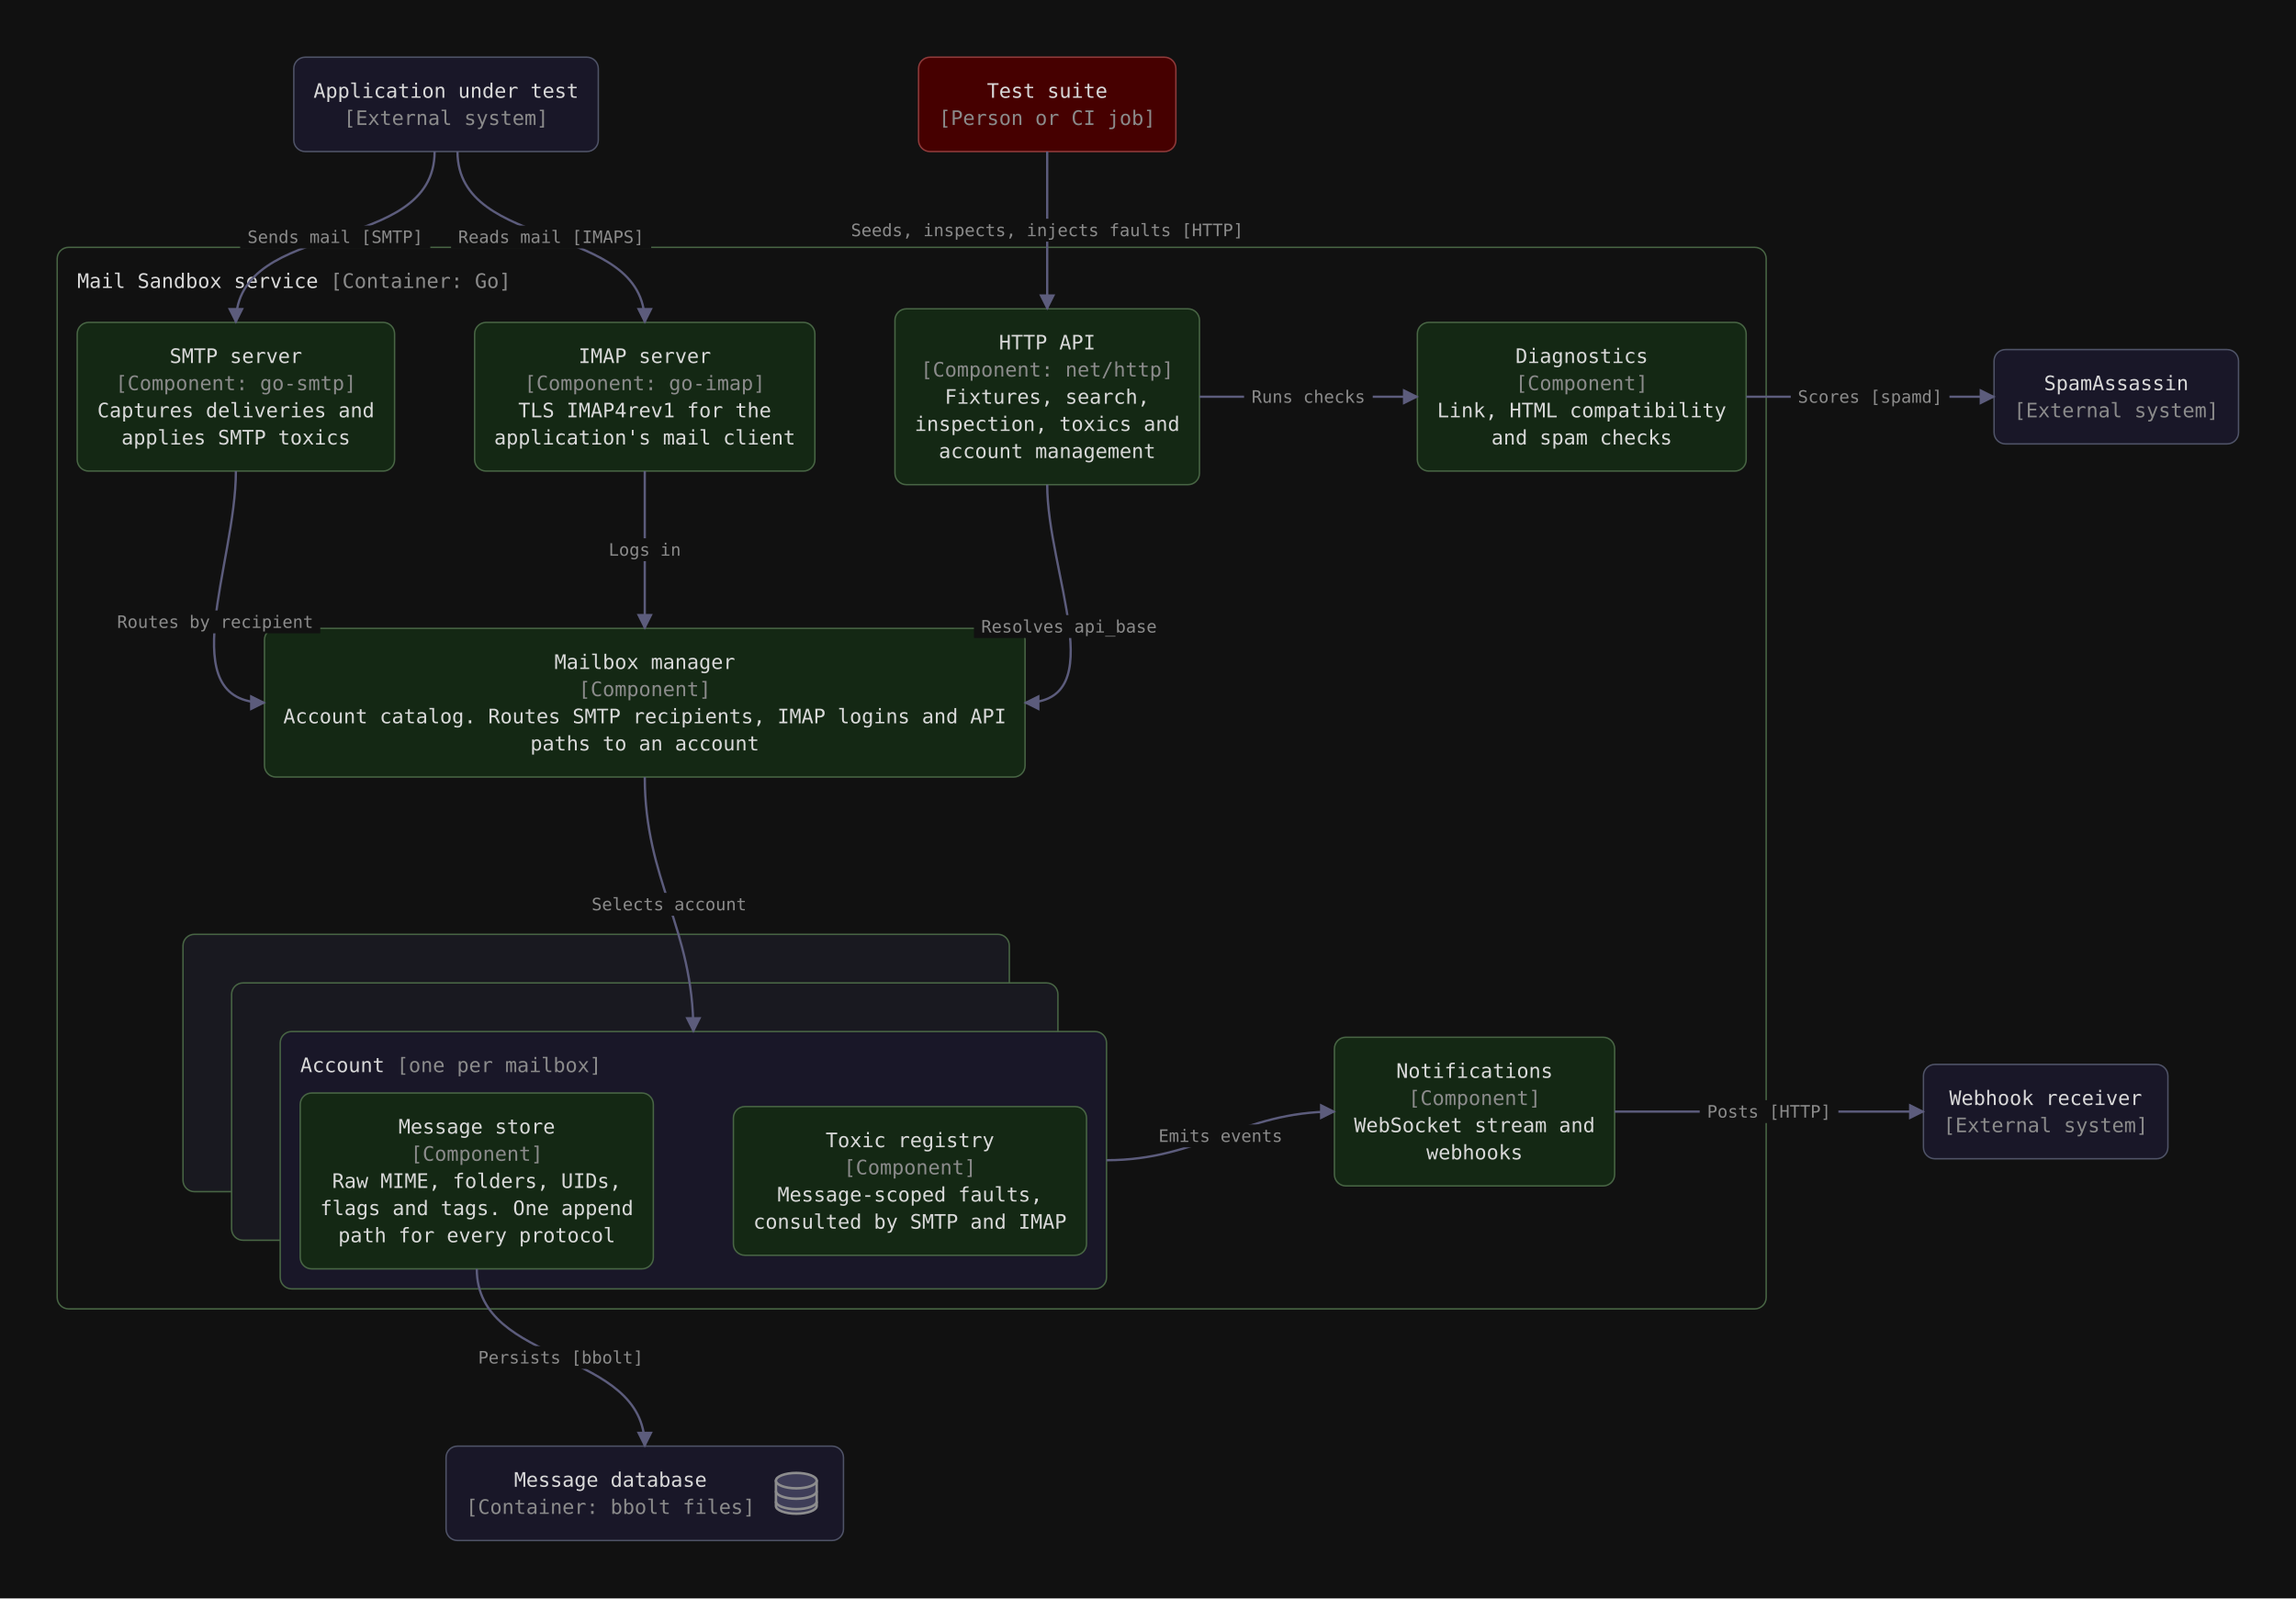
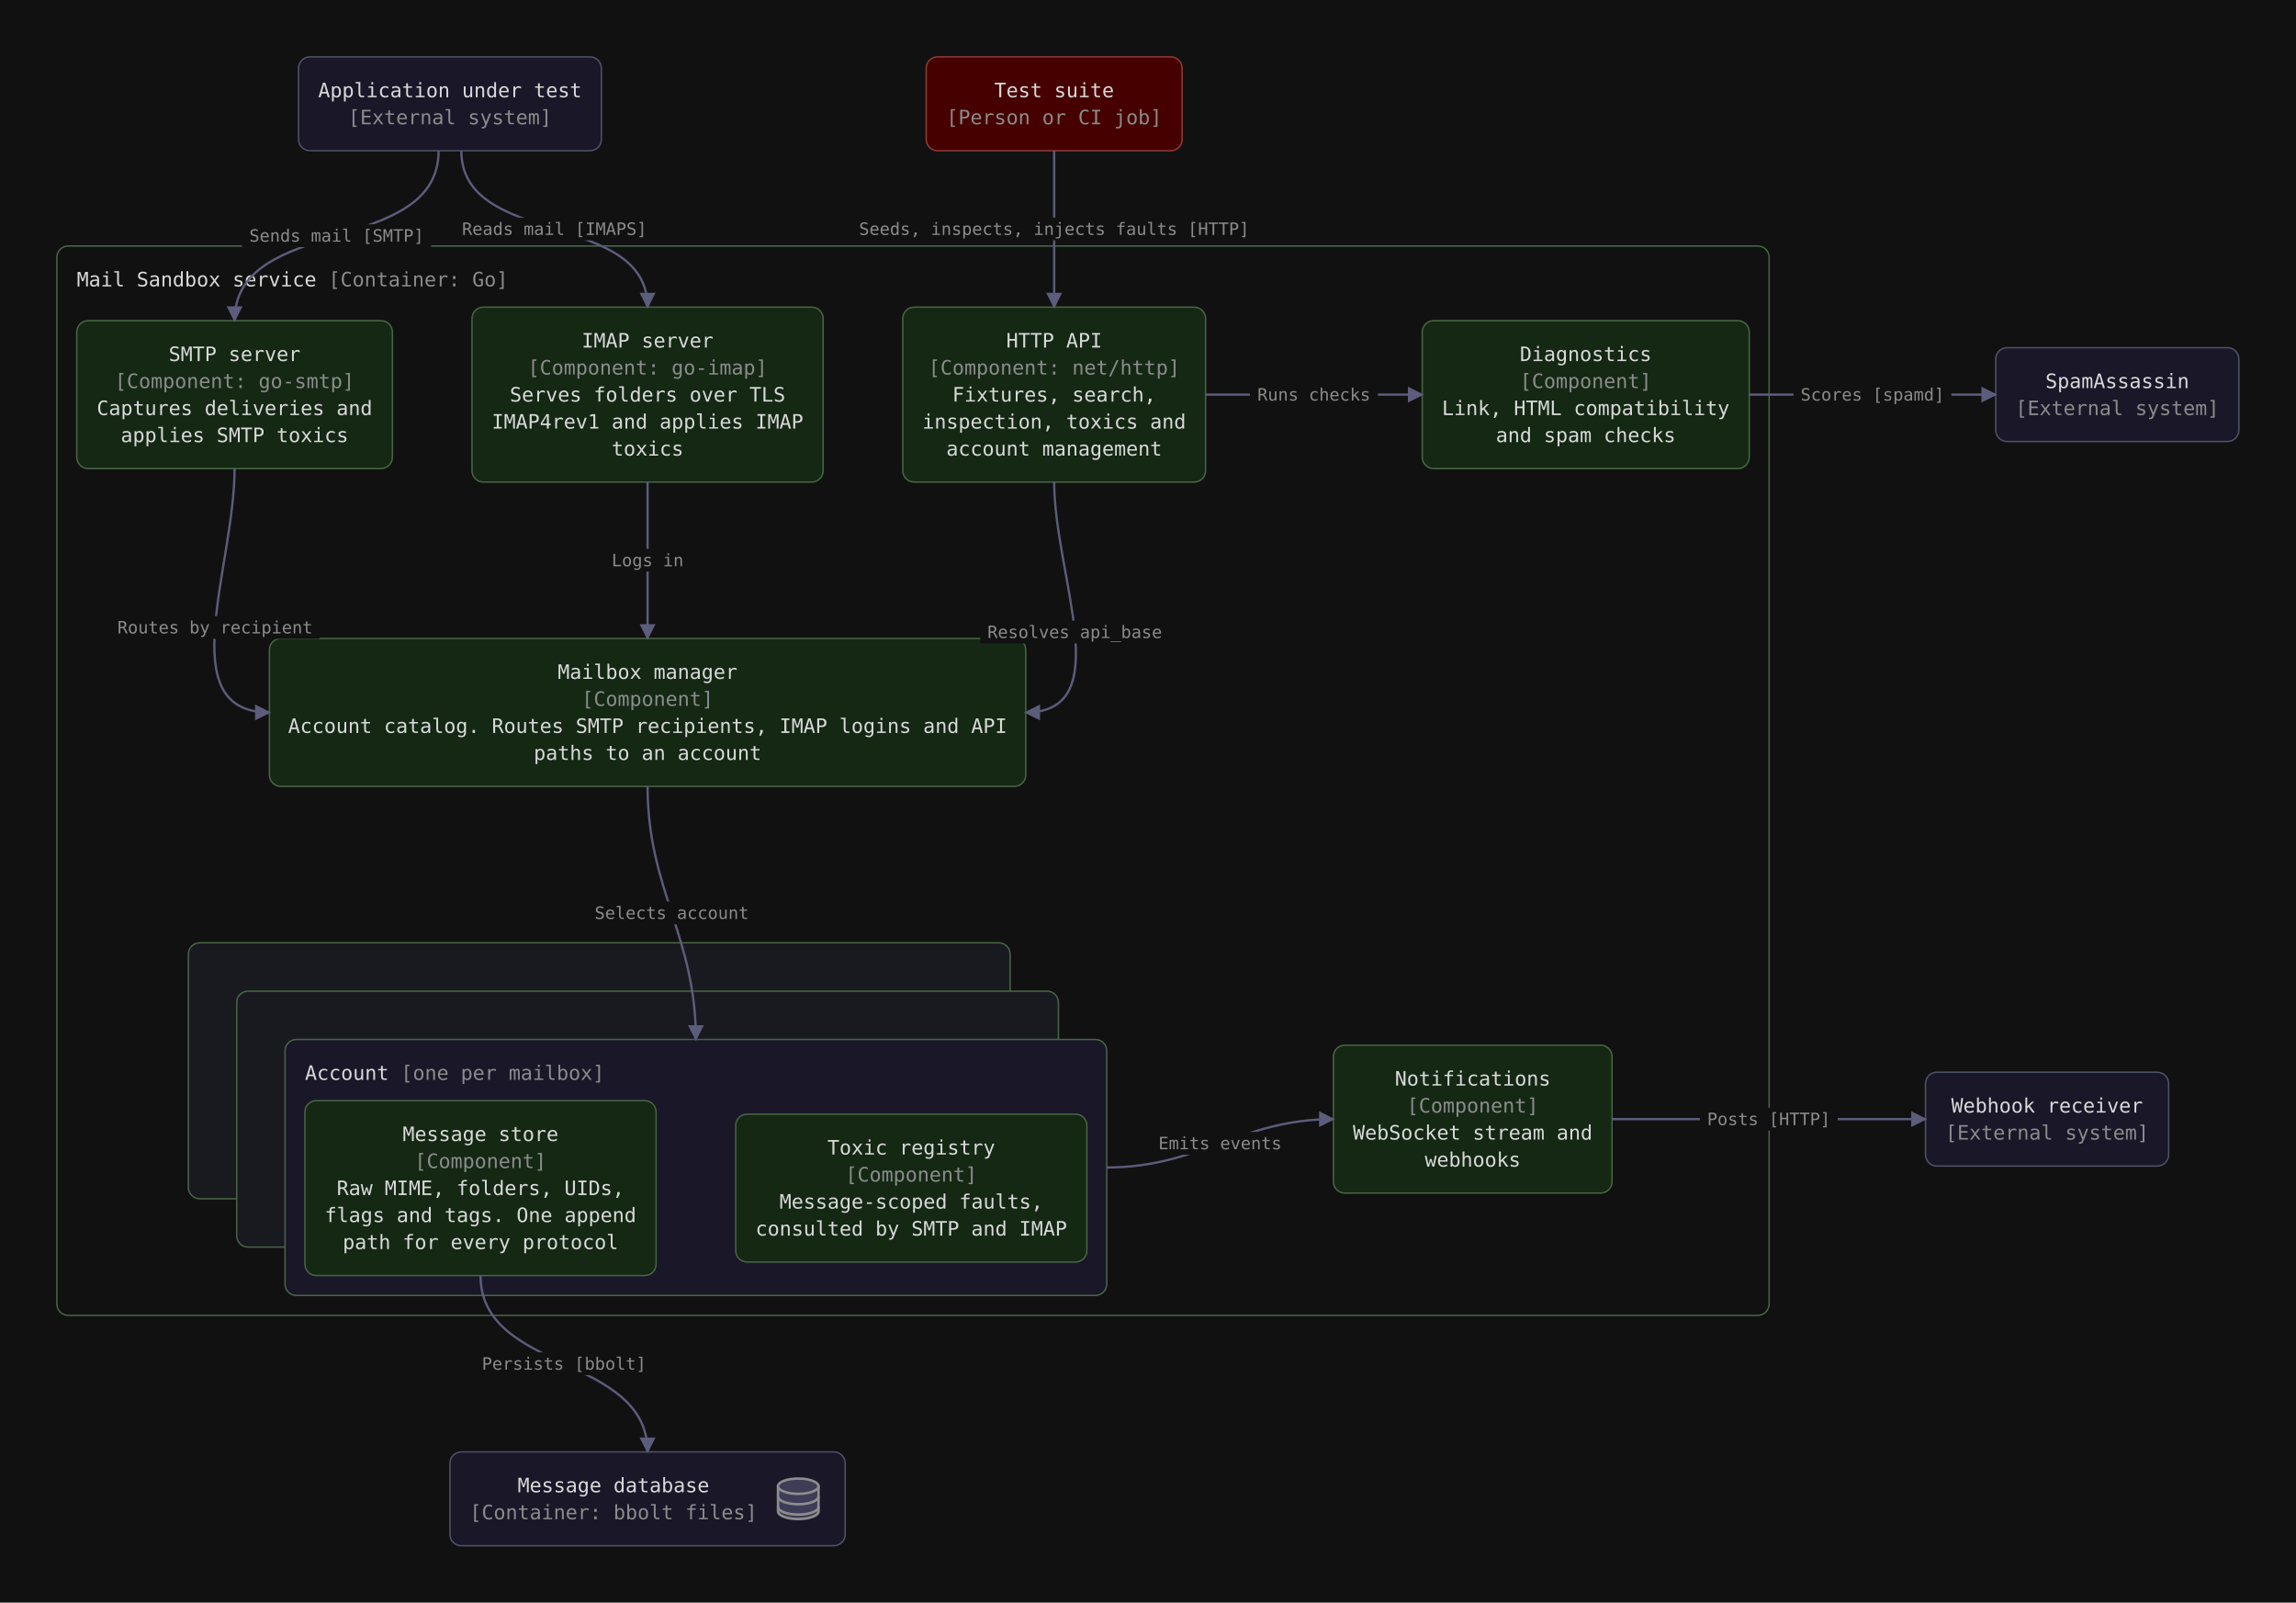
- <svg xmlns="http://www.w3.org/2000/svg" width="1606" height="1118" viewBox="0 0 1606 1118" font-family="'DejaVu Sans Mono', 'Menlo', 'Consolas', 'Liberation Mono', 'Courier New', monospace" font-size="14px">
+ <svg xmlns="http://www.w3.org/2000/svg" width="1615" height="1127" viewBox="0 0 1615 1127" font-family="'DejaVu Sans Mono', 'Menlo', 'Consolas', 'Liberation Mono', 'Courier New', monospace" font-size="14px">
  <defs>
    <marker id="arrow-5c5c7c" viewBox="0 0 10 10" refX="9" refY="5" markerWidth="7" markerHeight="7" orient="auto-start-reverse">
      <path d="M 0 0 L 10 5 L 0 10 z" fill="#5c5c7c" />
    </marker>
    <marker id="arrow-5c5c7c-back" viewBox="0 0 10 10" refX="9" refY="5" markerWidth="7" markerHeight="7" orient="auto-start-reverse">
      <path d="M 0 0 L 10 5 L 0 10 z" fill="#5c5c7c" />
    </marker>
  </defs>
-   <rect x="0" y="0" width="1606" height="1118" fill="#111111" />
-   <path d="M48 173 H1227.4 a8 8 0 0 1 8 8 V907.5 a8 8 0 0 1 -8 8 H48 a8 8 0 0 1 -8 -8 V181 a8 8 0 0 1 8 -8 Z" fill="none" stroke="#486544" />
+   <rect x="0" y="0" width="1615" height="1127" fill="#111111" />
+   <path d="M48 173 H1236.4 a8 8 0 0 1 8 8 V917 a8 8 0 0 1 -8 8 H48 a8 8 0 0 1 -8 -8 V181 a8 8 0 0 1 8 -8 Z" fill="none" stroke="#486544" />
  <text x="54" y="201.4" fill="#d9d9d9" text-anchor="start">Mail Sandbox service <tspan fill="#8b8b8b">[Container: Go]</tspan>
  </text>
-   <path d="M340 225.5 H562 a8 8 0 0 1 8 8 V321.5 a8 8 0 0 1 -8 8 H340 a8 8 0 0 1 -8 -8 V233.5 a8 8 0 0 1 8 -8 Z" fill="#142814" stroke="#486544" />
-   <text x="451" y="253.9" fill="#d9d9d9" text-anchor="middle">IMAP server</text>
-   <text x="451" y="272.9" fill="#8b8b8b" text-anchor="middle">[Component: go-imap]</text>
-   <text x="451" y="291.9" fill="#d9d9d9" text-anchor="middle">TLS IMAP4rev1 for the</text>
-   <text x="451" y="310.9" fill="#d9d9d9" text-anchor="middle">application's mail client</text>
+   <path d="M340 216 H571 a8 8 0 0 1 8 8 V331 a8 8 0 0 1 -8 8 H340 a8 8 0 0 1 -8 -8 V224 a8 8 0 0 1 8 -8 Z" fill="#142814" stroke="#486544" />
+   <text x="455.5" y="244.4" fill="#d9d9d9" text-anchor="middle">IMAP server</text>
+   <text x="455.5" y="263.4" fill="#8b8b8b" text-anchor="middle">[Component: go-imap]</text>
+   <text x="455.5" y="282.4" fill="#d9d9d9" text-anchor="middle">Serves folders over TLS</text>
+   <text x="455.5" y="301.4" fill="#d9d9d9" text-anchor="middle">IMAP4rev1 and applies IMAP</text>
+   <text x="455.5" y="320.4" fill="#d9d9d9" text-anchor="middle">toxics</text>
  <path d="M62 225.5 H268 a8 8 0 0 1 8 8 V321.5 a8 8 0 0 1 -8 8 H62 a8 8 0 0 1 -8 -8 V233.5 a8 8 0 0 1 8 -8 Z" fill="#142814" stroke="#486544" />
  <text x="165" y="253.9" fill="#d9d9d9" text-anchor="middle">SMTP server</text>
  <text x="165" y="272.9" fill="#8b8b8b" text-anchor="middle">[Component: go-smtp]</text>
  <text x="165" y="291.9" fill="#d9d9d9" text-anchor="middle">Captures deliveries and</text>
  <text x="165" y="310.9" fill="#d9d9d9" text-anchor="middle">applies SMTP toxics</text>
-   <path d="M634 216 H831 a8 8 0 0 1 8 8 V331 a8 8 0 0 1 -8 8 H634 a8 8 0 0 1 -8 -8 V224 a8 8 0 0 1 8 -8 Z" fill="#142814" stroke="#486544" />
-   <text x="732.5" y="244.4" fill="#d9d9d9" text-anchor="middle">HTTP API</text>
-   <text x="732.5" y="263.4" fill="#8b8b8b" text-anchor="middle">[Component: net/http]</text>
-   <text x="732.5" y="282.4" fill="#d9d9d9" text-anchor="middle">Fixtures, search,</text>
-   <text x="732.5" y="301.4" fill="#d9d9d9" text-anchor="middle">inspection, toxics and</text>
-   <text x="732.5" y="320.4" fill="#d9d9d9" text-anchor="middle">account management</text>
-   <path d="M193 439.5 H709 a8 8 0 0 1 8 8 V535.5 a8 8 0 0 1 -8 8 H193 a8 8 0 0 1 -8 -8 V447.5 a8 8 0 0 1 8 -8 Z" fill="#142814" stroke="#486544" />
-   <text x="451" y="467.9" fill="#d9d9d9" text-anchor="middle">Mailbox manager</text>
-   <text x="451" y="486.9" fill="#8b8b8b" text-anchor="middle">[Component]</text>
-   <text x="451" y="505.9" fill="#d9d9d9" text-anchor="middle">Account catalog. Routes SMTP recipients, IMAP logins and API</text>
-   <text x="451" y="524.9" fill="#d9d9d9" text-anchor="middle">paths to an account</text>
-   <path d="M136 653.5 H698 a8 8 0 0 1 8 8 V825.5 a8 8 0 0 1 -8 8 H136 a8 8 0 0 1 -8 -8 V661.5 a8 8 0 0 1 8 -8 Z" fill="#191920" stroke="#486544" />
-   <path d="M170 687.5 H732 a8 8 0 0 1 8 8 V859.5 a8 8 0 0 1 -8 8 H170 a8 8 0 0 1 -8 -8 V695.5 a8 8 0 0 1 8 -8 Z" fill="#191920" stroke="#486544" />
-   <path d="M204 721.5 H766 a8 8 0 0 1 8 8 V893.5 a8 8 0 0 1 -8 8 H204 a8 8 0 0 1 -8 -8 V729.5 a8 8 0 0 1 8 -8 Z" fill="#191728" stroke="#486544" />
-   <text x="210" y="749.9" fill="#d9d9d9" text-anchor="start">Account <tspan fill="#8b8b8b">[one per mailbox]</tspan>
+   <path d="M643 216 H840 a8 8 0 0 1 8 8 V331 a8 8 0 0 1 -8 8 H643 a8 8 0 0 1 -8 -8 V224 a8 8 0 0 1 8 -8 Z" fill="#142814" stroke="#486544" />
+   <text x="741.5" y="244.4" fill="#d9d9d9" text-anchor="middle">HTTP API</text>
+   <text x="741.5" y="263.4" fill="#8b8b8b" text-anchor="middle">[Component: net/http]</text>
+   <text x="741.5" y="282.4" fill="#d9d9d9" text-anchor="middle">Fixtures, search,</text>
+   <text x="741.5" y="301.4" fill="#d9d9d9" text-anchor="middle">inspection, toxics and</text>
+   <text x="741.5" y="320.4" fill="#d9d9d9" text-anchor="middle">account management</text>
+   <path d="M197.5 449 H713.5 a8 8 0 0 1 8 8 V545 a8 8 0 0 1 -8 8 H197.5 a8 8 0 0 1 -8 -8 V457 a8 8 0 0 1 8 -8 Z" fill="#142814" stroke="#486544" />
+   <text x="455.5" y="477.4" fill="#d9d9d9" text-anchor="middle">Mailbox manager</text>
+   <text x="455.5" y="496.4" fill="#8b8b8b" text-anchor="middle">[Component]</text>
+   <text x="455.5" y="515.4" fill="#d9d9d9" text-anchor="middle">Account catalog. Routes SMTP recipients, IMAP logins and API</text>
+   <text x="455.5" y="534.4" fill="#d9d9d9" text-anchor="middle">paths to an account</text>
+   <path d="M140.5 663 H702.5 a8 8 0 0 1 8 8 V835 a8 8 0 0 1 -8 8 H140.5 a8 8 0 0 1 -8 -8 V671 a8 8 0 0 1 8 -8 Z" fill="#191920" stroke="#486544" />
+   <path d="M174.5 697 H736.5 a8 8 0 0 1 8 8 V869 a8 8 0 0 1 -8 8 H174.5 a8 8 0 0 1 -8 -8 V705 a8 8 0 0 1 8 -8 Z" fill="#191920" stroke="#486544" />
+   <path d="M208.5 731 H770.5 a8 8 0 0 1 8 8 V903 a8 8 0 0 1 -8 8 H208.5 a8 8 0 0 1 -8 -8 V739 a8 8 0 0 1 8 -8 Z" fill="#191728" stroke="#486544" />
+   <text x="214.5" y="759.4" fill="#d9d9d9" text-anchor="start">Account <tspan fill="#8b8b8b">[one per mailbox]</tspan>
  </text>
-   <path d="M218 764.5 H449 a8 8 0 0 1 8 8 V879.5 a8 8 0 0 1 -8 8 H218 a8 8 0 0 1 -8 -8 V772.5 a8 8 0 0 1 8 -8 Z" fill="#142814" stroke="#486544" />
-   <text x="333.5" y="792.9" fill="#d9d9d9" text-anchor="middle">Message store</text>
-   <text x="333.5" y="811.9" fill="#8b8b8b" text-anchor="middle">[Component]</text>
-   <text x="333.5" y="830.9" fill="#d9d9d9" text-anchor="middle">Raw MIME, folders, UIDs,</text>
-   <text x="333.5" y="849.9" fill="#d9d9d9" text-anchor="middle">flags and tags. One append</text>
-   <text x="333.5" y="868.9" fill="#d9d9d9" text-anchor="middle">path for every protocol</text>
-   <path d="M521 774 H752 a8 8 0 0 1 8 8 V870 a8 8 0 0 1 -8 8 H521 a8 8 0 0 1 -8 -8 V782 a8 8 0 0 1 8 -8 Z" fill="#142814" stroke="#486544" />
-   <text x="636.5" y="802.4" fill="#d9d9d9" text-anchor="middle">Toxic registry</text>
-   <text x="636.5" y="821.4" fill="#8b8b8b" text-anchor="middle">[Component]</text>
-   <text x="636.5" y="840.4" fill="#d9d9d9" text-anchor="middle">Message-scoped faults,</text>
-   <text x="636.5" y="859.4" fill="#d9d9d9" text-anchor="middle">consulted by SMTP and IMAP</text>
-   <path d="M999.4 225.5 H1213.4 a8 8 0 0 1 8 8 V321.5 a8 8 0 0 1 -8 8 H999.4 a8 8 0 0 1 -8 -8 V233.5 a8 8 0 0 1 8 -8 Z" fill="#142814" stroke="#486544" />
-   <text x="1106.4" y="253.9" fill="#d9d9d9" text-anchor="middle">Diagnostics</text>
-   <text x="1106.4" y="272.9" fill="#8b8b8b" text-anchor="middle">[Component]</text>
-   <text x="1106.4" y="291.9" fill="#d9d9d9" text-anchor="middle">Link, HTML compatibility</text>
-   <text x="1106.4" y="310.9" fill="#d9d9d9" text-anchor="middle">and spam checks</text>
-   <path d="M941.4 725.5 H1121.4 a8 8 0 0 1 8 8 V821.5 a8 8 0 0 1 -8 8 H941.4 a8 8 0 0 1 -8 -8 V733.5 a8 8 0 0 1 8 -8 Z" fill="#142814" stroke="#486544" />
-   <text x="1031.4" y="753.9" fill="#d9d9d9" text-anchor="middle">Notifications</text>
-   <text x="1031.4" y="772.9" fill="#8b8b8b" text-anchor="middle">[Component]</text>
-   <text x="1031.4" y="791.9" fill="#d9d9d9" text-anchor="middle">WebSocket stream and</text>
-   <text x="1031.4" y="810.9" fill="#d9d9d9" text-anchor="middle">webhooks</text>
-   <path d="M213.5 40 H410.5 a8 8 0 0 1 8 8 V98 a8 8 0 0 1 -8 8 H213.5 a8 8 0 0 1 -8 -8 V48 a8 8 0 0 1 8 -8 Z" fill="#191728" stroke="#4f5367" />
-   <text x="312" y="68.4" fill="#d9d9d9" text-anchor="middle">Application under test</text>
-   <text x="312" y="87.4" fill="#8b8b8b" text-anchor="middle">[External system]</text>
-   <path d="M650.5 40 H814.5 a8 8 0 0 1 8 8 V98 a8 8 0 0 1 -8 8 H650.5 a8 8 0 0 1 -8 -8 V48 a8 8 0 0 1 8 -8 Z" fill="#460000" stroke="#8f3a3a" />
-   <text x="732.5" y="68.4" fill="#d9d9d9" text-anchor="middle">Test suite</text>
-   <text x="732.5" y="87.4" fill="#8b8b8b" text-anchor="middle">[Person or CI job]</text>
-   <path d="M320 1011.5 H582 a8 8 0 0 1 8 8 V1069.5 a8 8 0 0 1 -8 8 H320 a8 8 0 0 1 -8 -8 V1019.5 a8 8 0 0 1 8 -8 Z" fill="#191728" stroke="#4f5367" />
-   <text x="427" y="1039.9" fill="#d9d9d9" text-anchor="middle">Message database</text>
-   <text x="427" y="1058.9" fill="#8b8b8b" text-anchor="middle">[Container: bbolt files]</text>
-   <g transform="translate(538 1025.5) scale(1.58333)">
+   <path d="M222.5 774 H453.5 a8 8 0 0 1 8 8 V889 a8 8 0 0 1 -8 8 H222.5 a8 8 0 0 1 -8 -8 V782 a8 8 0 0 1 8 -8 Z" fill="#142814" stroke="#486544" />
+   <text x="338" y="802.4" fill="#d9d9d9" text-anchor="middle">Message store</text>
+   <text x="338" y="821.4" fill="#8b8b8b" text-anchor="middle">[Component]</text>
+   <text x="338" y="840.4" fill="#d9d9d9" text-anchor="middle">Raw MIME, folders, UIDs,</text>
+   <text x="338" y="859.4" fill="#d9d9d9" text-anchor="middle">flags and tags. One append</text>
+   <text x="338" y="878.4" fill="#d9d9d9" text-anchor="middle">path for every protocol</text>
+   <path d="M525.5 783.5 H756.5 a8 8 0 0 1 8 8 V879.5 a8 8 0 0 1 -8 8 H525.5 a8 8 0 0 1 -8 -8 V791.5 a8 8 0 0 1 8 -8 Z" fill="#142814" stroke="#486544" />
+   <text x="641" y="811.9" fill="#d9d9d9" text-anchor="middle">Toxic registry</text>
+   <text x="641" y="830.9" fill="#8b8b8b" text-anchor="middle">[Component]</text>
+   <text x="641" y="849.9" fill="#d9d9d9" text-anchor="middle">Message-scoped faults,</text>
+   <text x="641" y="868.9" fill="#d9d9d9" text-anchor="middle">consulted by SMTP and IMAP</text>
+   <path d="M1008.4 225.5 H1222.4 a8 8 0 0 1 8 8 V321.5 a8 8 0 0 1 -8 8 H1008.4 a8 8 0 0 1 -8 -8 V233.5 a8 8 0 0 1 8 -8 Z" fill="#142814" stroke="#486544" />
+   <text x="1115.4" y="253.9" fill="#d9d9d9" text-anchor="middle">Diagnostics</text>
+   <text x="1115.4" y="272.9" fill="#8b8b8b" text-anchor="middle">[Component]</text>
+   <text x="1115.4" y="291.9" fill="#d9d9d9" text-anchor="middle">Link, HTML compatibility</text>
+   <text x="1115.4" y="310.9" fill="#d9d9d9" text-anchor="middle">and spam checks</text>
+   <path d="M945.9 735 H1125.9 a8 8 0 0 1 8 8 V831 a8 8 0 0 1 -8 8 H945.9 a8 8 0 0 1 -8 -8 V743 a8 8 0 0 1 8 -8 Z" fill="#142814" stroke="#486544" />
+   <text x="1035.9" y="763.4" fill="#d9d9d9" text-anchor="middle">Notifications</text>
+   <text x="1035.9" y="782.4" fill="#8b8b8b" text-anchor="middle">[Component]</text>
+   <text x="1035.9" y="801.4" fill="#d9d9d9" text-anchor="middle">WebSocket stream and</text>
+   <text x="1035.9" y="820.4" fill="#d9d9d9" text-anchor="middle">webhooks</text>
+   <path d="M218 40 H415 a8 8 0 0 1 8 8 V98 a8 8 0 0 1 -8 8 H218 a8 8 0 0 1 -8 -8 V48 a8 8 0 0 1 8 -8 Z" fill="#191728" stroke="#4f5367" />
+   <text x="316.5" y="68.4" fill="#d9d9d9" text-anchor="middle">Application under test</text>
+   <text x="316.5" y="87.4" fill="#8b8b8b" text-anchor="middle">[External system]</text>
+   <path d="M659.5 40 H823.5 a8 8 0 0 1 8 8 V98 a8 8 0 0 1 -8 8 H659.5 a8 8 0 0 1 -8 -8 V48 a8 8 0 0 1 8 -8 Z" fill="#460000" stroke="#8f3a3a" />
+   <text x="741.5" y="68.4" fill="#d9d9d9" text-anchor="middle">Test suite</text>
+   <text x="741.5" y="87.4" fill="#8b8b8b" text-anchor="middle">[Person or CI job]</text>
+   <path d="M324.5 1021 H586.5 a8 8 0 0 1 8 8 V1079 a8 8 0 0 1 -8 8 H324.5 a8 8 0 0 1 -8 -8 V1029 a8 8 0 0 1 8 -8 Z" fill="#191728" stroke="#4f5367" />
+   <text x="431.5" y="1049.4" fill="#d9d9d9" text-anchor="middle">Message database</text>
+   <text x="431.5" y="1068.4" fill="#8b8b8b" text-anchor="middle">[Container: bbolt files]</text>
+   <g transform="translate(542.5 1035) scale(1.58333)">
    <path d="M3 6.4 v11.2 a9 3.4 0 0 0 18 0 v-11.2 Z" fill="#3e3d58" stroke="#8d8d8e" stroke-width="1.1" stroke-linejoin="round" />
    <path d="M3 6.4 a9 3.4 0 0 1 18 0 a9 3.4 0 0 1 -18 0 Z" fill="#3e3d58" stroke="#8d8d8e" stroke-width="1.1" stroke-linejoin="round" />
    <path d="M3 11 a9 3.4 0 0 0 18 0" fill="none" stroke="#8d8d8e" stroke-width="1.1" stroke-linejoin="round" />
    <path d="M3 15.6 a9 3.4 0 0 0 18 0" fill="none" stroke="#8d8d8e" stroke-width="1.1" stroke-linejoin="round" />
  </g>
-   <path d="M1402.8 244.5 H1557.8 a8 8 0 0 1 8 8 V302.5 a8 8 0 0 1 -8 8 H1402.8 a8 8 0 0 1 -8 -8 V252.5 a8 8 0 0 1 8 -8 Z" fill="#191728" stroke="#4f5367" />
-   <text x="1480.3" y="272.9" fill="#d9d9d9" text-anchor="middle">SpamAssassin</text>
-   <text x="1480.3" y="291.9" fill="#8b8b8b" text-anchor="middle">[External system]</text>
-   <path d="M1353.4 744.5 H1508.4 a8 8 0 0 1 8 8 V802.5 a8 8 0 0 1 -8 8 H1353.4 a8 8 0 0 1 -8 -8 V752.5 a8 8 0 0 1 8 -8 Z" fill="#191728" stroke="#4f5367" />
-   <text x="1430.9" y="772.9" fill="#d9d9d9" text-anchor="middle">Webhook receiver</text>
-   <text x="1430.9" y="791.9" fill="#8b8b8b" text-anchor="middle">[External system]</text>
-   <path d="M 304 106 C 304 179.32, 165 152.18, 165 225.5" fill="none" stroke="#5c5c7c" stroke-width="1.6" marker-end="url(#arrow-5c5c7c)" />
-   <rect x="168" y="157.75" width="133" height="16" fill="#111111" />
+   <path d="M1411.8 244.5 H1566.8 a8 8 0 0 1 8 8 V302.5 a8 8 0 0 1 -8 8 H1411.8 a8 8 0 0 1 -8 -8 V252.5 a8 8 0 0 1 8 -8 Z" fill="#191728" stroke="#4f5367" />
+   <text x="1489.3" y="272.9" fill="#d9d9d9" text-anchor="middle">SpamAssassin</text>
+   <text x="1489.3" y="291.9" fill="#8b8b8b" text-anchor="middle">[External system]</text>
+   <path d="M1362.4 754 H1517.4 a8 8 0 0 1 8 8 V812 a8 8 0 0 1 -8 8 H1362.4 a8 8 0 0 1 -8 -8 V762 a8 8 0 0 1 8 -8 Z" fill="#191728" stroke="#4f5367" />
+   <text x="1439.9" y="782.4" fill="#d9d9d9" text-anchor="middle">Webhook receiver</text>
+   <text x="1439.9" y="801.4" fill="#8b8b8b" text-anchor="middle">[External system]</text>
+   <path d="M 308.5 106 C 308.5 180.7, 165 150.8, 165 225.5" fill="none" stroke="#5c5c7c" stroke-width="1.6" marker-end="url(#arrow-5c5c7c)" />
+   <rect x="170.25" y="157.75" width="133" height="16" fill="#111111" />
  <g font-size="12px">
-     <text x="234.5" y="169.95" fill="#8b8b8b" text-anchor="middle">Sends mail [SMTP]</text>
+     <text x="236.75" y="169.95" fill="#8b8b8b" text-anchor="middle">Sends mail [SMTP]</text>
  </g>
-   <path d="M 320 106 C 320 176.93, 451 154.57, 451 225.5" fill="none" stroke="#5c5c7c" stroke-width="1.6" marker-end="url(#arrow-5c5c7c)" />
-   <rect x="315.5" y="157.75" width="140" height="16" fill="#111111" />
+   <path d="M 324.5 106 C 324.5 174.42, 455.5 147.58, 455.5 216" fill="none" stroke="#5c5c7c" stroke-width="1.6" marker-end="url(#arrow-5c5c7c)" />
+   <rect x="320" y="153" width="140" height="16" fill="#111111" />
  <g font-size="12px">
-     <text x="385.5" y="169.95" fill="#8b8b8b" text-anchor="middle">Reads mail [IMAPS]</text>
+     <text x="390" y="165.2" fill="#8b8b8b" text-anchor="middle">Reads mail [IMAPS]</text>
  </g>
-   <path d="M 732.5 106 C 732.5 150, 732.5 172, 732.5 216" fill="none" stroke="#5c5c7c" stroke-width="1.6" marker-end="url(#arrow-5c5c7c)" />
-   <rect x="590.5" y="153" width="284" height="16" fill="#111111" />
+   <path d="M 741.5 106 C 741.5 150, 741.5 172, 741.5 216" fill="none" stroke="#5c5c7c" stroke-width="1.6" marker-end="url(#arrow-5c5c7c)" />
+   <rect x="599.5" y="153" width="284" height="16" fill="#111111" />
  <g font-size="12px">
-     <text x="732.5" y="165.2" fill="#8b8b8b" text-anchor="middle">Seeds, inspects, injects faults [HTTP]</text>
+     <text x="741.5" y="165.2" fill="#8b8b8b" text-anchor="middle">Seeds, inspects, injects faults [HTTP]</text>
  </g>
-   <path d="M 165 329.5 C 165 394.79, 119.71 491.5, 185 491.5" fill="none" stroke="#5c5c7c" stroke-width="1.6" marker-end="url(#arrow-5c5c7c)" />
-   <rect x="77.02" y="426.98" width="147" height="16" fill="#111111" />
+   <path d="M 165 329.5 C 165 398.8, 120.2 501, 189.5 501" fill="none" stroke="#5c5c7c" stroke-width="1.6" marker-end="url(#arrow-5c5c7c)" />
+   <rect x="77.76" y="433.24" width="147" height="16" fill="#111111" />
  <g font-size="12px">
-     <text x="150.52" y="439.18" fill="#8b8b8b" text-anchor="middle">Routes by recipient</text>
+     <text x="151.26" y="445.44" fill="#8b8b8b" text-anchor="middle">Routes by recipient</text>
  </g>
-   <path d="M 451 329.5 C 451 373.5, 451 395.5, 451 439.5" fill="none" stroke="#5c5c7c" stroke-width="1.6" marker-end="url(#arrow-5c5c7c)" />
-   <rect x="420.5" y="376.5" width="61" height="16" fill="#111111" />
+   <path d="M 455.5 339 C 455.5 383, 455.5 405, 455.5 449" fill="none" stroke="#5c5c7c" stroke-width="1.6" marker-end="url(#arrow-5c5c7c)" />
+   <rect x="425" y="386" width="61" height="16" fill="#111111" />
  <g font-size="12px">
-     <text x="451" y="388.7" fill="#8b8b8b" text-anchor="middle">Logs in</text>
+     <text x="455.5" y="398.2" fill="#8b8b8b" text-anchor="middle">Logs in</text>
  </g>
-   <path d="M 732.5 339 C 732.5 400.31, 778.31 491.5, 717 491.5" fill="none" stroke="#5c5c7c" stroke-width="1.6" marker-end="url(#arrow-5c5c7c)" />
-   <rect x="681.24" y="430.24" width="133" height="16" fill="#111111" />
+   <path d="M 741.5 339 C 741.5 404.29, 786.79 501, 721.5 501" fill="none" stroke="#5c5c7c" stroke-width="1.6" marker-end="url(#arrow-5c5c7c)" />
+   <rect x="689.48" y="436.48" width="133" height="16" fill="#111111" />
  <g font-size="12px">
-     <text x="747.74" y="442.44" fill="#8b8b8b" text-anchor="middle">Resolves api_base</text>
+     <text x="755.98" y="448.68" fill="#8b8b8b" text-anchor="middle">Resolves api_base</text>
  </g>
-   <path d="M 451 543.5 C 451 615.99, 485 649.01, 485 721.5" fill="none" stroke="#5c5c7c" stroke-width="1.6" marker-end="url(#arrow-5c5c7c)" />
-   <rect x="409" y="624.5" width="118" height="16" fill="#111111" />
+   <path d="M 455.5 553 C 455.5 625.49, 489.5 658.51, 489.5 731" fill="none" stroke="#5c5c7c" stroke-width="1.6" marker-end="url(#arrow-5c5c7c)" />
+   <rect x="413.5" y="634" width="118" height="16" fill="#111111" />
  <g font-size="12px">
-     <text x="468" y="636.7" fill="#8b8b8b" text-anchor="middle">Selects account</text>
+     <text x="472.5" y="646.2" fill="#8b8b8b" text-anchor="middle">Selects account</text>
  </g>
-   <path d="M 774 811.5 C 839.19 811.5, 868.21 777.5, 933.4 777.5" fill="none" stroke="#5c5c7c" stroke-width="1.6" marker-end="url(#arrow-5c5c7c)" />
-   <rect x="805.2" y="786.5" width="97" height="16" fill="#111111" />
+   <path d="M 778.5 821 C 843.69 821, 872.71 787, 937.9 787" fill="none" stroke="#5c5c7c" stroke-width="1.6" marker-end="url(#arrow-5c5c7c)" />
+   <rect x="809.7" y="796" width="97" height="16" fill="#111111" />
  <g font-size="12px">
-     <text x="853.7" y="798.7" fill="#8b8b8b" text-anchor="middle">Emits events</text>
+     <text x="858.2" y="808.2" fill="#8b8b8b" text-anchor="middle">Emits events</text>
  </g>
-   <path d="M 333.5 887.5 C 333.5 955.83, 451 943.17, 451 1011.5" fill="none" stroke="#5c5c7c" stroke-width="1.6" marker-end="url(#arrow-5c5c7c)" />
-   <rect x="329.25" y="941.5" width="126" height="16" fill="#111111" />
+   <path d="M 338 897 C 338 965.33, 455.5 952.67, 455.5 1021" fill="none" stroke="#5c5c7c" stroke-width="1.6" marker-end="url(#arrow-5c5c7c)" />
+   <rect x="333.75" y="951" width="126" height="16" fill="#111111" />
  <g font-size="12px">
-     <text x="392.25" y="953.7" fill="#8b8b8b" text-anchor="middle">Persists [bbolt]</text>
+     <text x="396.75" y="963.2" fill="#8b8b8b" text-anchor="middle">Persists [bbolt]</text>
  </g>
-   <path d="M 839 277.5 C 899.96 277.5, 930.44 277.5, 991.4 277.5" fill="none" stroke="#5c5c7c" stroke-width="1.6" marker-end="url(#arrow-5c5c7c)" />
-   <rect x="870.2" y="269.5" width="90" height="16" fill="#111111" />
+   <path d="M 848 277.5 C 908.96 277.5, 939.44 277.5, 1000.4 277.5" fill="none" stroke="#5c5c7c" stroke-width="1.6" marker-end="url(#arrow-5c5c7c)" />
+   <rect x="879.2" y="269.5" width="90" height="16" fill="#111111" />
  <g font-size="12px">
-     <text x="915.2" y="281.7" fill="#8b8b8b" text-anchor="middle">Runs checks</text>
+     <text x="924.2" y="281.7" fill="#8b8b8b" text-anchor="middle">Runs checks</text>
  </g>
-   <path d="M 1221.4 277.5 C 1290.76 277.5, 1325.44 277.5, 1394.8 277.5" fill="none" stroke="#5c5c7c" stroke-width="1.6" marker-end="url(#arrow-5c5c7c)" />
-   <rect x="1252.6" y="269.5" width="111" height="16" fill="#111111" />
+   <path d="M 1230.4 277.5 C 1299.76 277.5, 1334.44 277.5, 1403.8 277.5" fill="none" stroke="#5c5c7c" stroke-width="1.6" marker-end="url(#arrow-5c5c7c)" />
+   <rect x="1261.6" y="269.5" width="111" height="16" fill="#111111" />
  <g font-size="12px">
-     <text x="1308.1" y="281.7" fill="#8b8b8b" text-anchor="middle">Scores [spamd]</text>
+     <text x="1317.1" y="281.7" fill="#8b8b8b" text-anchor="middle">Scores [spamd]</text>
  </g>
-   <path d="M 1129.4 777.5 C 1215.8 777.5, 1259 777.5, 1345.4 777.5" fill="none" stroke="#5c5c7c" stroke-width="1.6" marker-end="url(#arrow-5c5c7c)" />
-   <rect x="1188.9" y="769.5" width="97" height="16" fill="#111111" />
+   <path d="M 1133.9 787 C 1222.1 787, 1266.2 787, 1354.4 787" fill="none" stroke="#5c5c7c" stroke-width="1.6" marker-end="url(#arrow-5c5c7c)" />
+   <rect x="1195.65" y="779" width="97" height="16" fill="#111111" />
  <g font-size="12px">
-     <text x="1237.4" y="781.7" fill="#8b8b8b" text-anchor="middle">Posts [HTTP]</text>
+     <text x="1244.15" y="791.2" fill="#8b8b8b" text-anchor="middle">Posts [HTTP]</text>
  </g>
</svg>
